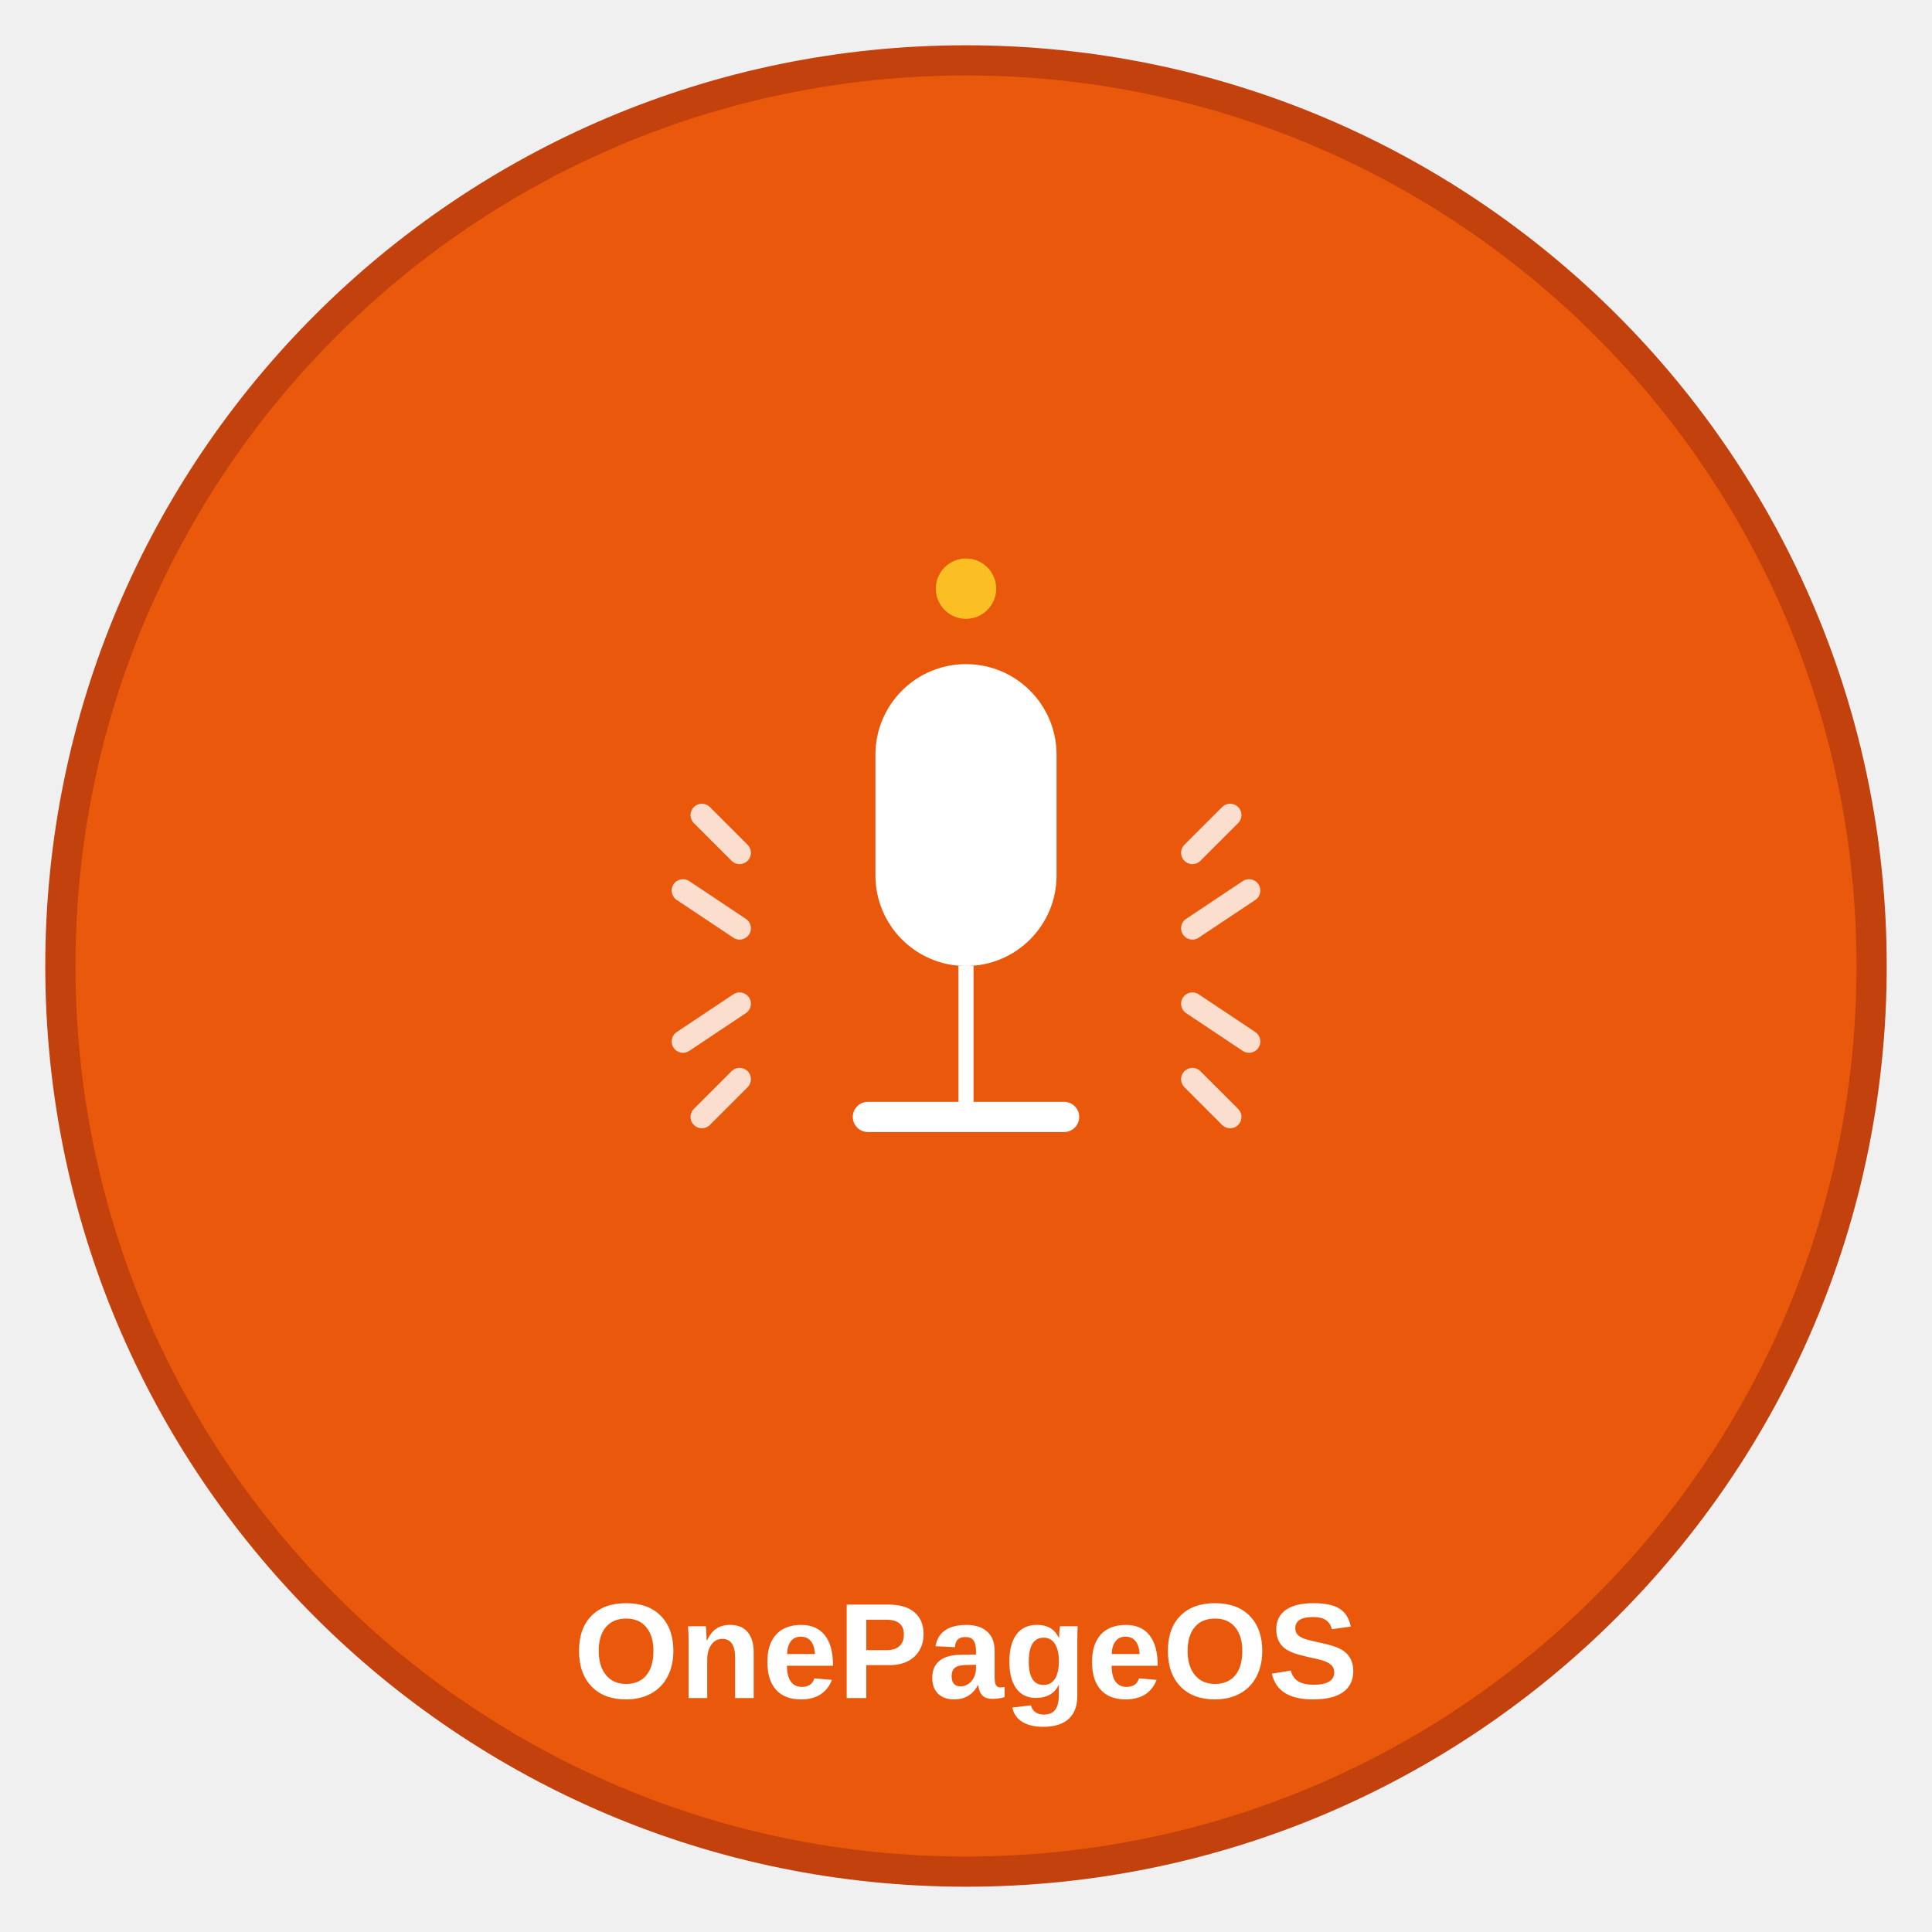
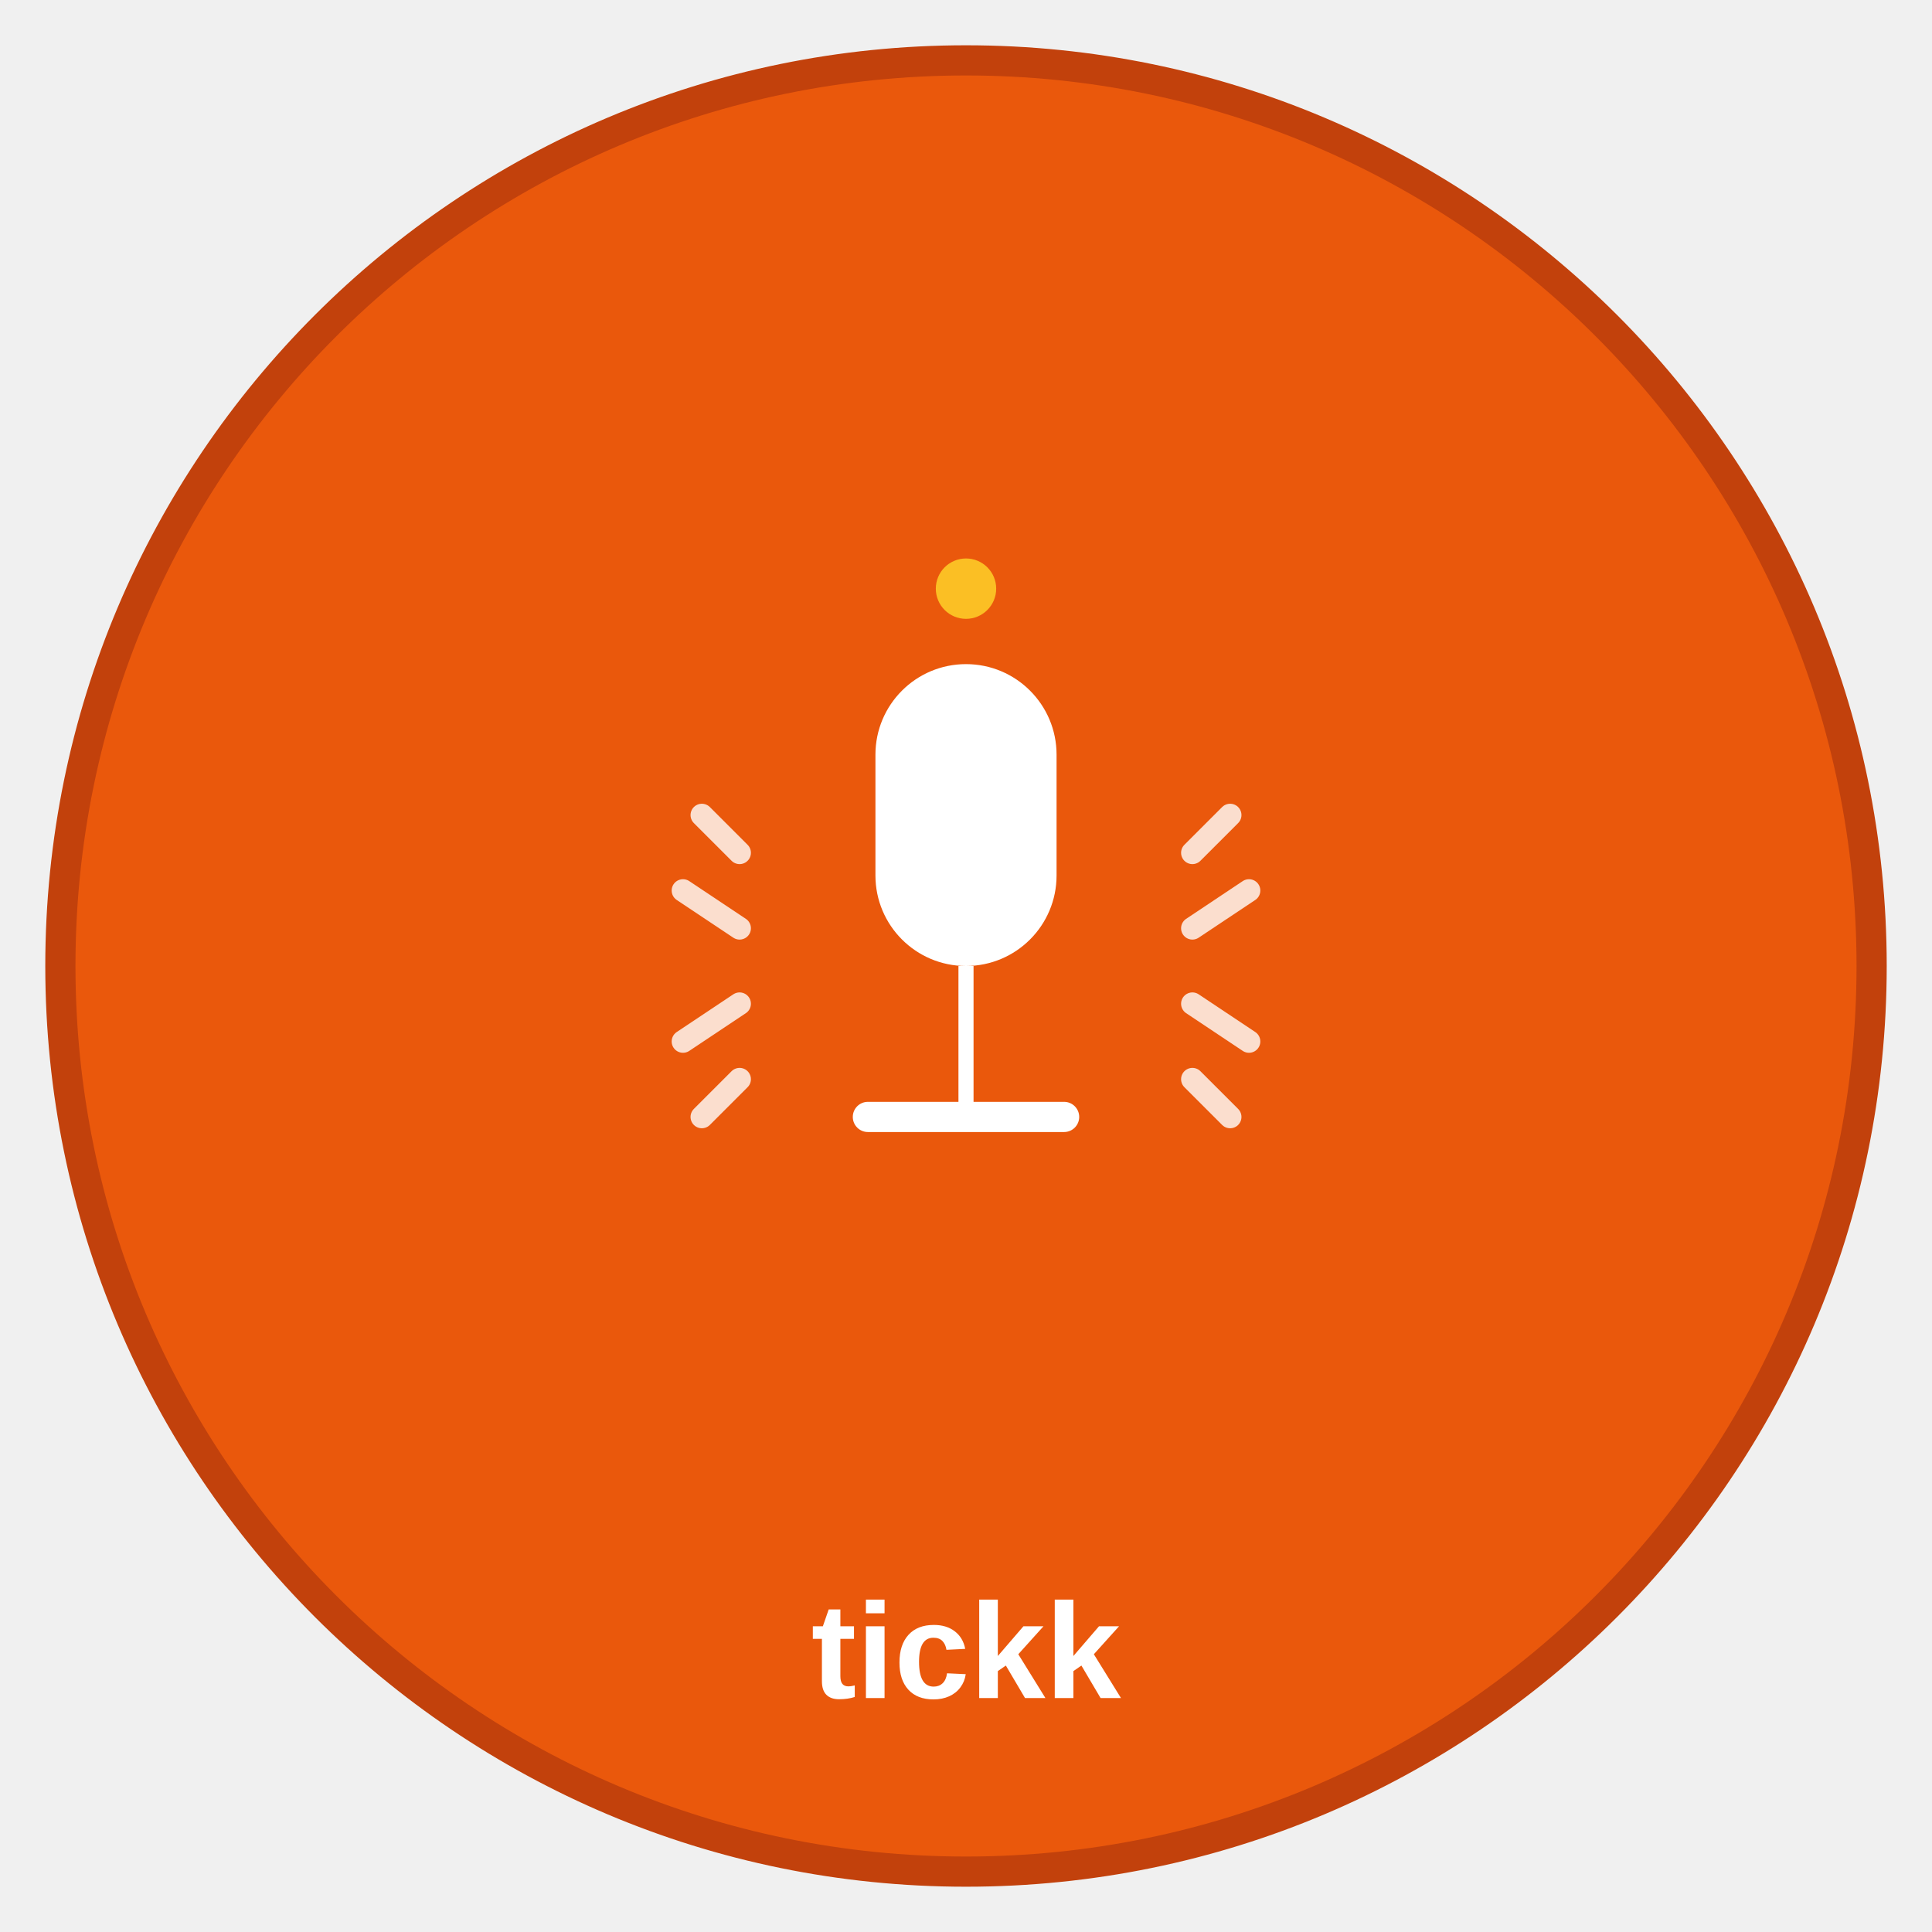
<svg xmlns="http://www.w3.org/2000/svg" width="512" height="512" viewBox="0 0 512 512">
  <circle cx="256" cy="256" r="240" fill="#ea580c" stroke="#c2410c" stroke-width="8" />
  <g transform="translate(256, 256)">
    <rect x="-24" y="-80" width="48" height="80" rx="24" ry="24" fill="white" />
    <rect x="-2" y="0" width="4" height="40" fill="white" />
    <rect x="-30" y="36" width="60" height="8" rx="4" fill="white" />
    <g stroke="white" stroke-width="6" fill="none" stroke-linecap="round">
      <path d="M -60 -30 Q -70 -40 -70 -40" opacity="0.8" />
      <path d="M -60 -10 Q -75 -20 -75 -20" opacity="0.8" />
      <path d="M -60 10 Q -75 20 -75 20" opacity="0.8" />
      <path d="M -60 30 Q -70 40 -70 40" opacity="0.8" />
      <path d="M 60 -30 Q 70 -40 70 -40" opacity="0.8" />
      <path d="M 60 -10 Q 75 -20 75 -20" opacity="0.8" />
      <path d="M 60 10 Q 75 20 75 20" opacity="0.8" />
      <path d="M 60 30 Q 70 40 70 40" opacity="0.8" />
    </g>
    <circle cx="0" cy="-100" r="8" fill="#fbbf24">
      <animate attributeName="opacity" values="0.4;1;0.4" dur="2s" repeatCount="indefinite" />
    </circle>
  </g>
-   <text x="256" y="450" text-anchor="middle" font-family="Arial, sans-serif" font-size="36" font-weight="bold" fill="white">OnePageOS</text>
+   <text x="256" y="450" text-anchor="middle" font-family="Arial, sans-serif" font-size="36" font-weight="bold" fill="white">tickk</text>
</svg>
